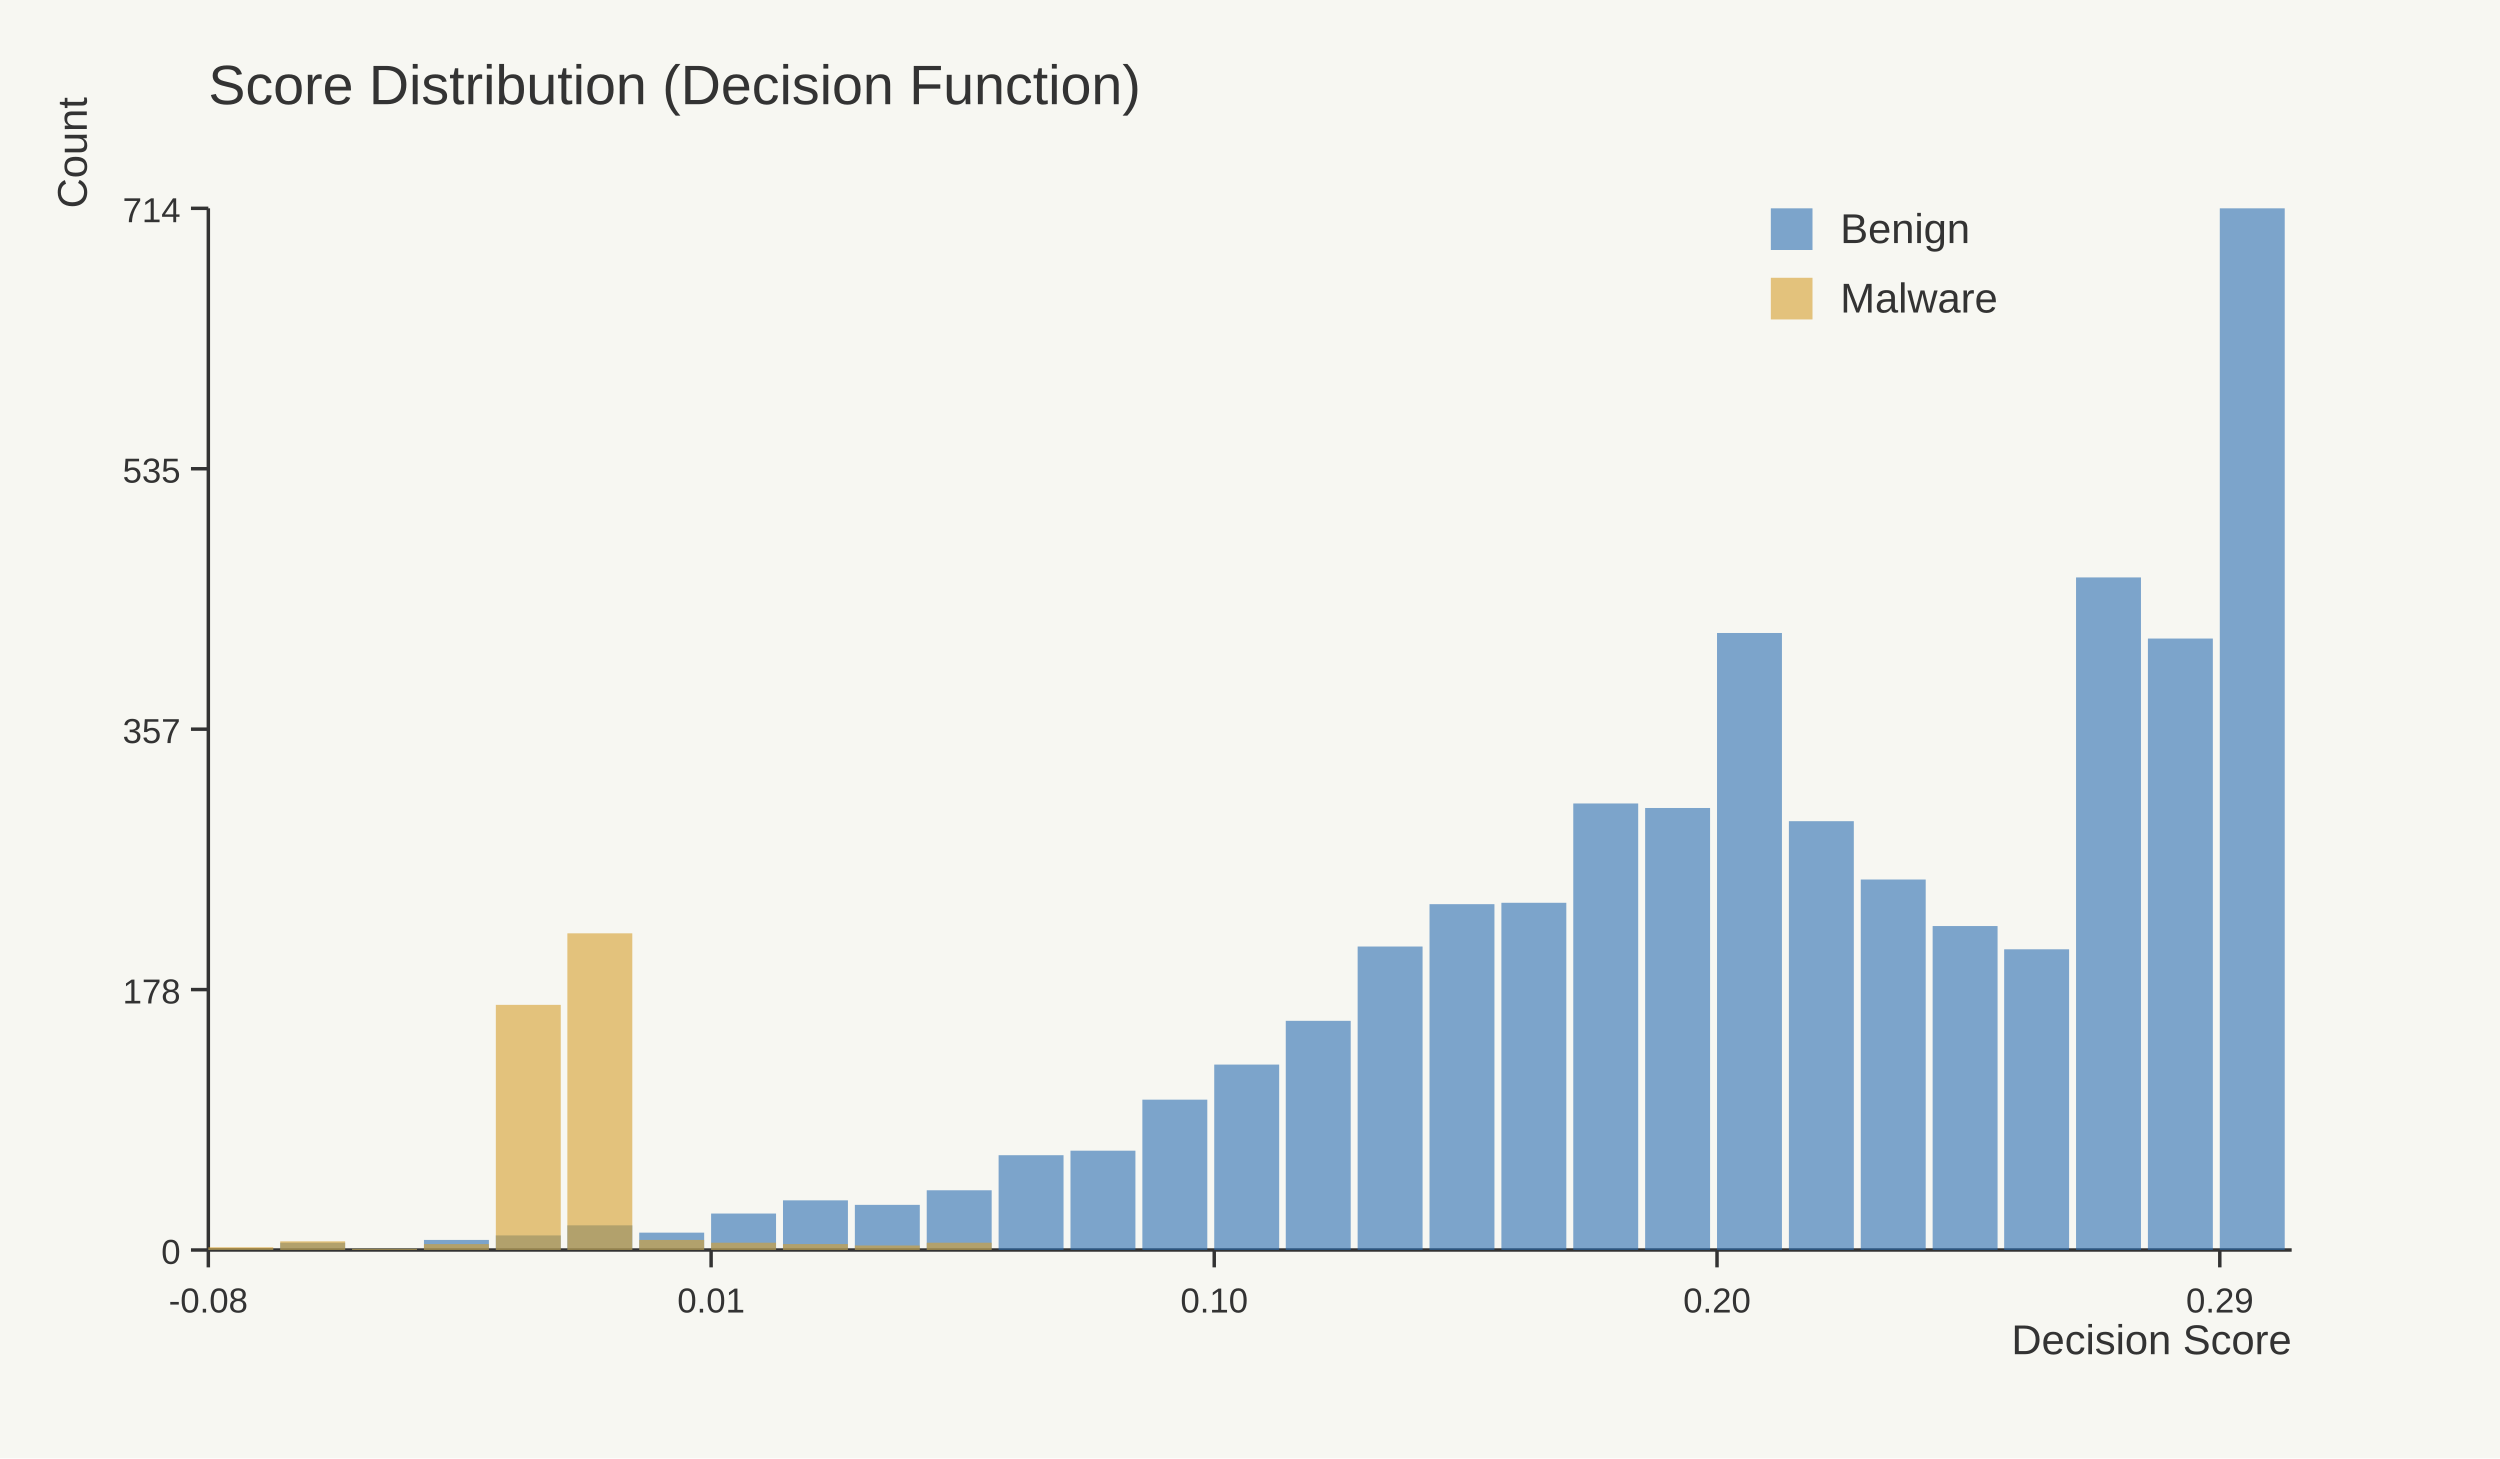
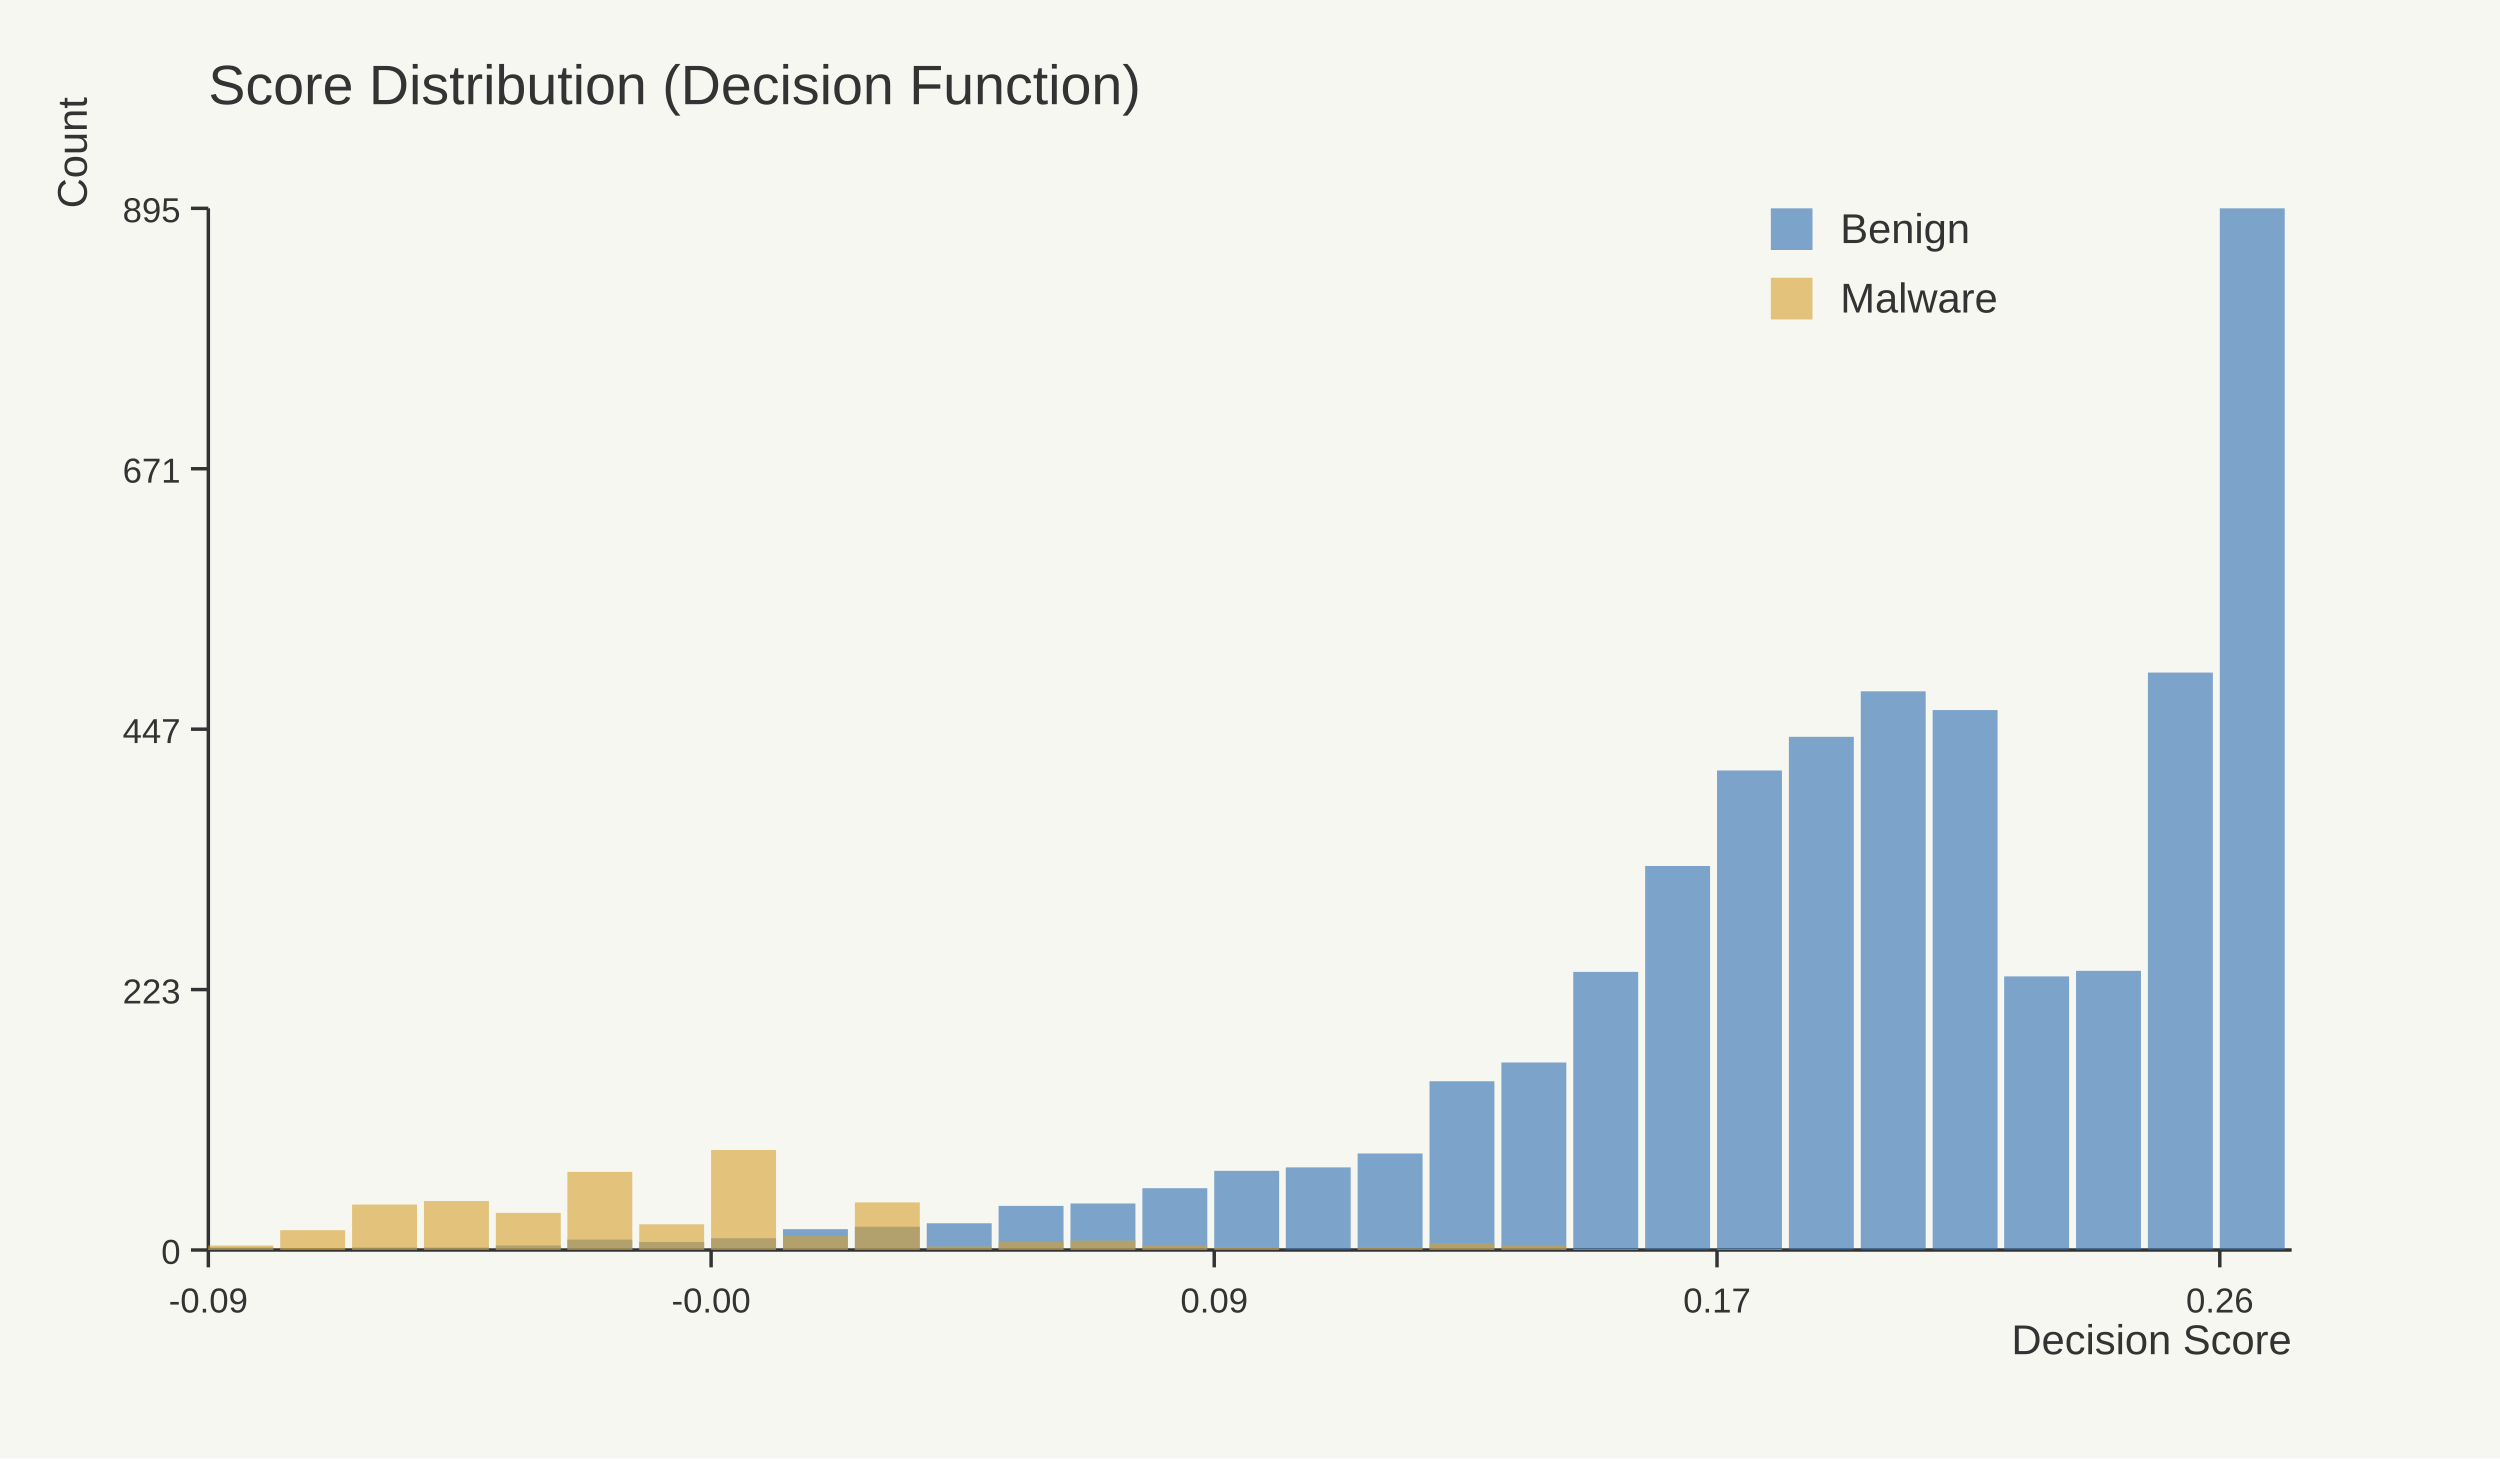
<svg xmlns="http://www.w3.org/2000/svg" width="720" height="420" viewBox="0 0 720 420">
  <rect width="100%" height="100%" fill="#f7f7f2" />
  <text x="60" y="30" font-family="Arial" font-size="16" fill="#333">Score Distribution (Decision Function)</text>
  <line x1="60" y1="360" x2="660" y2="360" stroke="#333" stroke-width="1" />
  <line x1="60" y1="360" x2="60" y2="60" stroke="#333" stroke-width="1" />
  <line x1="60.0" y1="360" x2="60.0" y2="365" stroke="#333" stroke-width="1" />
-   <text x="60.0" y="378" font-family="Arial" font-size="10" text-anchor="middle" fill="#333">-0.08</text>
+   <text x="60.0" y="378" font-family="Arial" font-size="10" text-anchor="middle" fill="#333">-0.09</text>
  <line x1="204.8" y1="360" x2="204.8" y2="365" stroke="#333" stroke-width="1" />
-   <text x="204.8" y="378" font-family="Arial" font-size="10" text-anchor="middle" fill="#333">0.01</text>
+   <text x="204.8" y="378" font-family="Arial" font-size="10" text-anchor="middle" fill="#333">-0.00</text>
  <line x1="349.7" y1="360" x2="349.7" y2="365" stroke="#333" stroke-width="1" />
-   <text x="349.7" y="378" font-family="Arial" font-size="10" text-anchor="middle" fill="#333">0.10</text>
+   <text x="349.7" y="378" font-family="Arial" font-size="10" text-anchor="middle" fill="#333">0.09</text>
  <line x1="494.5" y1="360" x2="494.5" y2="365" stroke="#333" stroke-width="1" />
-   <text x="494.5" y="378" font-family="Arial" font-size="10" text-anchor="middle" fill="#333">0.20</text>
+   <text x="494.5" y="378" font-family="Arial" font-size="10" text-anchor="middle" fill="#333">0.17</text>
  <line x1="639.3" y1="360" x2="639.3" y2="365" stroke="#333" stroke-width="1" />
-   <text x="639.3" y="378" font-family="Arial" font-size="10" text-anchor="middle" fill="#333">0.29</text>
+   <text x="639.3" y="378" font-family="Arial" font-size="10" text-anchor="middle" fill="#333">0.26</text>
  <line x1="60" y1="360.0" x2="55" y2="360.0" stroke="#333" stroke-width="1" />
  <text x="52" y="364.0" font-family="Arial" font-size="10" text-anchor="end" fill="#333">0</text>
  <line x1="60" y1="285.0" x2="55" y2="285.0" stroke="#333" stroke-width="1" />
-   <text x="52" y="289.0" font-family="Arial" font-size="10" text-anchor="end" fill="#333">178</text>
+   <text x="52" y="289.0" font-family="Arial" font-size="10" text-anchor="end" fill="#333">223</text>
  <line x1="60" y1="210.0" x2="55" y2="210.0" stroke="#333" stroke-width="1" />
-   <text x="52" y="214.0" font-family="Arial" font-size="10" text-anchor="end" fill="#333">357</text>
+   <text x="52" y="214.0" font-family="Arial" font-size="10" text-anchor="end" fill="#333">447</text>
  <line x1="60" y1="135.0" x2="55" y2="135.0" stroke="#333" stroke-width="1" />
-   <text x="52" y="139.0" font-family="Arial" font-size="10" text-anchor="end" fill="#333">535</text>
+   <text x="52" y="139.0" font-family="Arial" font-size="10" text-anchor="end" fill="#333">671</text>
  <line x1="60" y1="60.0" x2="55" y2="60.0" stroke="#333" stroke-width="1" />
-   <text x="52" y="64.0" font-family="Arial" font-size="10" text-anchor="end" fill="#333">714</text>
-   <rect x="60.0" y="359.6" width="18.7" height="0.4" fill="#2b6cb0" fill-opacity="0.6" />
-   <rect x="60.0" y="359.2" width="18.7" height="0.8" fill="#d69e2e" fill-opacity="0.6" />
-   <rect x="80.7" y="357.9" width="18.7" height="2.1" fill="#2b6cb0" fill-opacity="0.6" />
-   <rect x="80.7" y="357.5" width="18.7" height="2.5" fill="#d69e2e" fill-opacity="0.6" />
-   <rect x="101.4" y="359.6" width="18.7" height="0.4" fill="#2b6cb0" fill-opacity="0.6" />
-   <rect x="101.4" y="359.6" width="18.7" height="0.4" fill="#d69e2e" fill-opacity="0.6" />
-   <rect x="122.1" y="357.1" width="18.7" height="2.9" fill="#2b6cb0" fill-opacity="0.6" />
-   <rect x="122.1" y="358.3" width="18.7" height="1.7" fill="#d69e2e" fill-opacity="0.6" />
-   <rect x="142.8" y="355.8" width="18.7" height="4.2" fill="#2b6cb0" fill-opacity="0.6" />
-   <rect x="142.8" y="289.4" width="18.7" height="70.6" fill="#d69e2e" fill-opacity="0.6" />
-   <rect x="163.4" y="352.9" width="18.7" height="7.1" fill="#2b6cb0" fill-opacity="0.6" />
-   <rect x="163.4" y="268.8" width="18.7" height="91.2" fill="#d69e2e" fill-opacity="0.6" />
-   <rect x="184.1" y="355.0" width="18.7" height="5.0" fill="#2b6cb0" fill-opacity="0.6" />
-   <rect x="184.1" y="357.1" width="18.7" height="2.9" fill="#d69e2e" fill-opacity="0.6" />
-   <rect x="204.8" y="349.5" width="18.7" height="10.5" fill="#2b6cb0" fill-opacity="0.6" />
-   <rect x="204.8" y="357.9" width="18.7" height="2.1" fill="#d69e2e" fill-opacity="0.6" />
-   <rect x="225.5" y="345.7" width="18.7" height="14.3" fill="#2b6cb0" fill-opacity="0.6" />
-   <rect x="225.5" y="358.3" width="18.7" height="1.7" fill="#d69e2e" fill-opacity="0.6" />
-   <rect x="246.2" y="347.0" width="18.7" height="13.0" fill="#2b6cb0" fill-opacity="0.6" />
-   <rect x="246.2" y="358.7" width="18.7" height="1.3" fill="#d69e2e" fill-opacity="0.6" />
-   <rect x="266.9" y="342.8" width="18.7" height="17.2" fill="#2b6cb0" fill-opacity="0.6" />
-   <rect x="266.9" y="357.9" width="18.7" height="2.1" fill="#d69e2e" fill-opacity="0.6" />
-   <rect x="287.6" y="332.7" width="18.7" height="27.3" fill="#2b6cb0" fill-opacity="0.6" />
-   <rect x="287.6" y="360.0" width="18.7" height="0.0" fill="#d69e2e" fill-opacity="0.6" />
-   <rect x="308.3" y="331.4" width="18.7" height="28.6" fill="#2b6cb0" fill-opacity="0.6" />
-   <rect x="308.3" y="360.0" width="18.7" height="0.0" fill="#d69e2e" fill-opacity="0.6" />
-   <rect x="329.0" y="316.7" width="18.7" height="43.3" fill="#2b6cb0" fill-opacity="0.6" />
-   <rect x="329.0" y="360.0" width="18.7" height="0.0" fill="#d69e2e" fill-opacity="0.6" />
-   <rect x="349.7" y="306.6" width="18.7" height="53.4" fill="#2b6cb0" fill-opacity="0.6" />
-   <rect x="349.7" y="360.0" width="18.7" height="0.0" fill="#d69e2e" fill-opacity="0.6" />
-   <rect x="370.3" y="294.0" width="18.7" height="66.0" fill="#2b6cb0" fill-opacity="0.6" />
+   <text x="52" y="64.0" font-family="Arial" font-size="10" text-anchor="end" fill="#333">895</text>
+   <rect x="60.0" y="359.3" width="18.7" height="0.7" fill="#2b6cb0" fill-opacity="0.6" />
+   <rect x="60.0" y="358.7" width="18.7" height="1.3" fill="#d69e2e" fill-opacity="0.6" />
+   <rect x="80.7" y="359.7" width="18.7" height="0.3" fill="#2b6cb0" fill-opacity="0.6" />
+   <rect x="80.7" y="354.3" width="18.7" height="5.7" fill="#d69e2e" fill-opacity="0.6" />
+   <rect x="101.4" y="359.3" width="18.7" height="0.7" fill="#2b6cb0" fill-opacity="0.6" />
+   <rect x="101.4" y="346.9" width="18.7" height="13.1" fill="#d69e2e" fill-opacity="0.6" />
+   <rect x="122.1" y="359.3" width="18.7" height="0.7" fill="#2b6cb0" fill-opacity="0.6" />
+   <rect x="122.1" y="345.9" width="18.7" height="14.1" fill="#d69e2e" fill-opacity="0.6" />
+   <rect x="142.8" y="358.7" width="18.7" height="1.3" fill="#2b6cb0" fill-opacity="0.6" />
+   <rect x="142.8" y="349.3" width="18.7" height="10.7" fill="#d69e2e" fill-opacity="0.6" />
+   <rect x="163.4" y="357.0" width="18.7" height="3.0" fill="#2b6cb0" fill-opacity="0.6" />
+   <rect x="163.4" y="337.5" width="18.7" height="22.5" fill="#d69e2e" fill-opacity="0.6" />
+   <rect x="184.1" y="357.7" width="18.7" height="2.3" fill="#2b6cb0" fill-opacity="0.6" />
+   <rect x="184.1" y="352.6" width="18.7" height="7.4" fill="#d69e2e" fill-opacity="0.6" />
+   <rect x="204.8" y="356.6" width="18.7" height="3.4" fill="#2b6cb0" fill-opacity="0.6" />
+   <rect x="204.8" y="331.2" width="18.7" height="28.8" fill="#d69e2e" fill-opacity="0.6" />
+   <rect x="225.5" y="354.0" width="18.7" height="6.0" fill="#2b6cb0" fill-opacity="0.6" />
+   <rect x="225.5" y="356.0" width="18.7" height="4.0" fill="#d69e2e" fill-opacity="0.6" />
+   <rect x="246.2" y="353.3" width="18.7" height="6.7" fill="#2b6cb0" fill-opacity="0.6" />
+   <rect x="246.2" y="346.3" width="18.7" height="13.7" fill="#d69e2e" fill-opacity="0.6" />
+   <rect x="266.9" y="352.3" width="18.7" height="7.7" fill="#2b6cb0" fill-opacity="0.6" />
+   <rect x="266.9" y="359.0" width="18.7" height="1.0" fill="#d69e2e" fill-opacity="0.6" />
+   <rect x="287.6" y="347.3" width="18.7" height="12.7" fill="#2b6cb0" fill-opacity="0.6" />
+   <rect x="287.6" y="357.7" width="18.7" height="2.3" fill="#d69e2e" fill-opacity="0.6" />
+   <rect x="308.3" y="346.6" width="18.7" height="13.4" fill="#2b6cb0" fill-opacity="0.6" />
+   <rect x="308.3" y="357.3" width="18.7" height="2.7" fill="#d69e2e" fill-opacity="0.6" />
+   <rect x="329.0" y="342.2" width="18.7" height="17.8" fill="#2b6cb0" fill-opacity="0.6" />
+   <rect x="329.0" y="358.7" width="18.7" height="1.3" fill="#d69e2e" fill-opacity="0.6" />
+   <rect x="349.7" y="337.2" width="18.7" height="22.8" fill="#2b6cb0" fill-opacity="0.6" />
+   <rect x="349.7" y="359.3" width="18.7" height="0.7" fill="#d69e2e" fill-opacity="0.6" />
+   <rect x="370.3" y="336.2" width="18.7" height="23.8" fill="#2b6cb0" fill-opacity="0.6" />
  <rect x="370.3" y="360.0" width="18.7" height="0.0" fill="#d69e2e" fill-opacity="0.6" />
-   <rect x="391.0" y="272.6" width="18.7" height="87.4" fill="#2b6cb0" fill-opacity="0.6" />
-   <rect x="391.0" y="360.0" width="18.7" height="0.0" fill="#d69e2e" fill-opacity="0.6" />
-   <rect x="411.7" y="260.4" width="18.7" height="99.6" fill="#2b6cb0" fill-opacity="0.6" />
-   <rect x="411.7" y="360.0" width="18.7" height="0.0" fill="#d69e2e" fill-opacity="0.6" />
-   <rect x="432.4" y="260.0" width="18.7" height="100.0" fill="#2b6cb0" fill-opacity="0.6" />
-   <rect x="432.4" y="360.0" width="18.7" height="0.0" fill="#d69e2e" fill-opacity="0.6" />
-   <rect x="453.1" y="231.4" width="18.7" height="128.6" fill="#2b6cb0" fill-opacity="0.6" />
-   <rect x="453.1" y="360.0" width="18.7" height="0.0" fill="#d69e2e" fill-opacity="0.6" />
-   <rect x="473.8" y="232.7" width="18.7" height="127.3" fill="#2b6cb0" fill-opacity="0.6" />
+   <rect x="391.0" y="332.2" width="18.7" height="27.8" fill="#2b6cb0" fill-opacity="0.6" />
+   <rect x="391.0" y="359.3" width="18.7" height="0.7" fill="#d69e2e" fill-opacity="0.6" />
+   <rect x="411.7" y="311.4" width="18.7" height="48.6" fill="#2b6cb0" fill-opacity="0.6" />
+   <rect x="411.7" y="358.0" width="18.7" height="2.0" fill="#d69e2e" fill-opacity="0.6" />
+   <rect x="432.4" y="306.0" width="18.7" height="54.0" fill="#2b6cb0" fill-opacity="0.6" />
+   <rect x="432.4" y="358.7" width="18.7" height="1.3" fill="#d69e2e" fill-opacity="0.6" />
+   <rect x="453.1" y="279.9" width="18.7" height="80.1" fill="#2b6cb0" fill-opacity="0.6" />
+   <rect x="453.1" y="359.7" width="18.7" height="0.3" fill="#d69e2e" fill-opacity="0.6" />
+   <rect x="473.8" y="249.4" width="18.7" height="110.6" fill="#2b6cb0" fill-opacity="0.6" />
  <rect x="473.8" y="360.0" width="18.7" height="0.0" fill="#d69e2e" fill-opacity="0.6" />
-   <rect x="494.5" y="182.3" width="18.7" height="177.7" fill="#2b6cb0" fill-opacity="0.6" />
-   <rect x="494.5" y="360.0" width="18.7" height="0.0" fill="#d69e2e" fill-opacity="0.6" />
-   <rect x="515.2" y="236.5" width="18.7" height="123.5" fill="#2b6cb0" fill-opacity="0.6" />
+   <rect x="494.5" y="221.9" width="18.7" height="138.1" fill="#2b6cb0" fill-opacity="0.6" />
+   <rect x="494.5" y="359.7" width="18.7" height="0.3" fill="#d69e2e" fill-opacity="0.6" />
+   <rect x="515.2" y="212.2" width="18.7" height="147.8" fill="#2b6cb0" fill-opacity="0.6" />
  <rect x="515.2" y="360.0" width="18.7" height="0.0" fill="#d69e2e" fill-opacity="0.6" />
-   <rect x="535.9" y="253.3" width="18.7" height="106.7" fill="#2b6cb0" fill-opacity="0.6" />
+   <rect x="535.9" y="199.1" width="18.7" height="160.9" fill="#2b6cb0" fill-opacity="0.6" />
  <rect x="535.9" y="360.0" width="18.7" height="0.0" fill="#d69e2e" fill-opacity="0.6" />
-   <rect x="556.6" y="266.7" width="18.7" height="93.3" fill="#2b6cb0" fill-opacity="0.6" />
+   <rect x="556.6" y="204.5" width="18.7" height="155.5" fill="#2b6cb0" fill-opacity="0.6" />
  <rect x="556.6" y="360.0" width="18.7" height="0.0" fill="#d69e2e" fill-opacity="0.6" />
-   <rect x="577.2" y="273.4" width="18.7" height="86.6" fill="#2b6cb0" fill-opacity="0.6" />
+   <rect x="577.2" y="281.2" width="18.7" height="78.8" fill="#2b6cb0" fill-opacity="0.6" />
  <rect x="577.2" y="360.0" width="18.7" height="0.0" fill="#d69e2e" fill-opacity="0.6" />
-   <rect x="597.9" y="166.3" width="18.7" height="193.7" fill="#2b6cb0" fill-opacity="0.6" />
+   <rect x="597.9" y="279.6" width="18.7" height="80.4" fill="#2b6cb0" fill-opacity="0.6" />
  <rect x="597.9" y="360.0" width="18.7" height="0.0" fill="#d69e2e" fill-opacity="0.6" />
-   <rect x="618.6" y="183.9" width="18.7" height="176.1" fill="#2b6cb0" fill-opacity="0.6" />
+   <rect x="618.6" y="193.7" width="18.7" height="166.3" fill="#2b6cb0" fill-opacity="0.6" />
  <rect x="618.6" y="360.0" width="18.7" height="0.0" fill="#d69e2e" fill-opacity="0.6" />
  <rect x="639.3" y="60.0" width="18.7" height="300.0" fill="#2b6cb0" fill-opacity="0.6" />
  <rect x="639.3" y="360.0" width="18.7" height="0.0" fill="#d69e2e" fill-opacity="0.6" />
  <text x="660" y="390" font-family="Arial" font-size="12" text-anchor="end" fill="#333">Decision Score</text>
  <text x="25" y="60" font-family="Arial" font-size="12" fill="#333" transform="rotate(-90 25,60)">Count</text>
  <rect x="510" y="60" width="12" height="12" fill="#2b6cb0" fill-opacity="0.6" />
  <text x="530" y="70" font-family="Arial" font-size="12" fill="#333">Benign</text>
  <rect x="510" y="80" width="12" height="12" fill="#d69e2e" fill-opacity="0.6" />
  <text x="530" y="90" font-family="Arial" font-size="12" fill="#333">Malware</text>
</svg>
